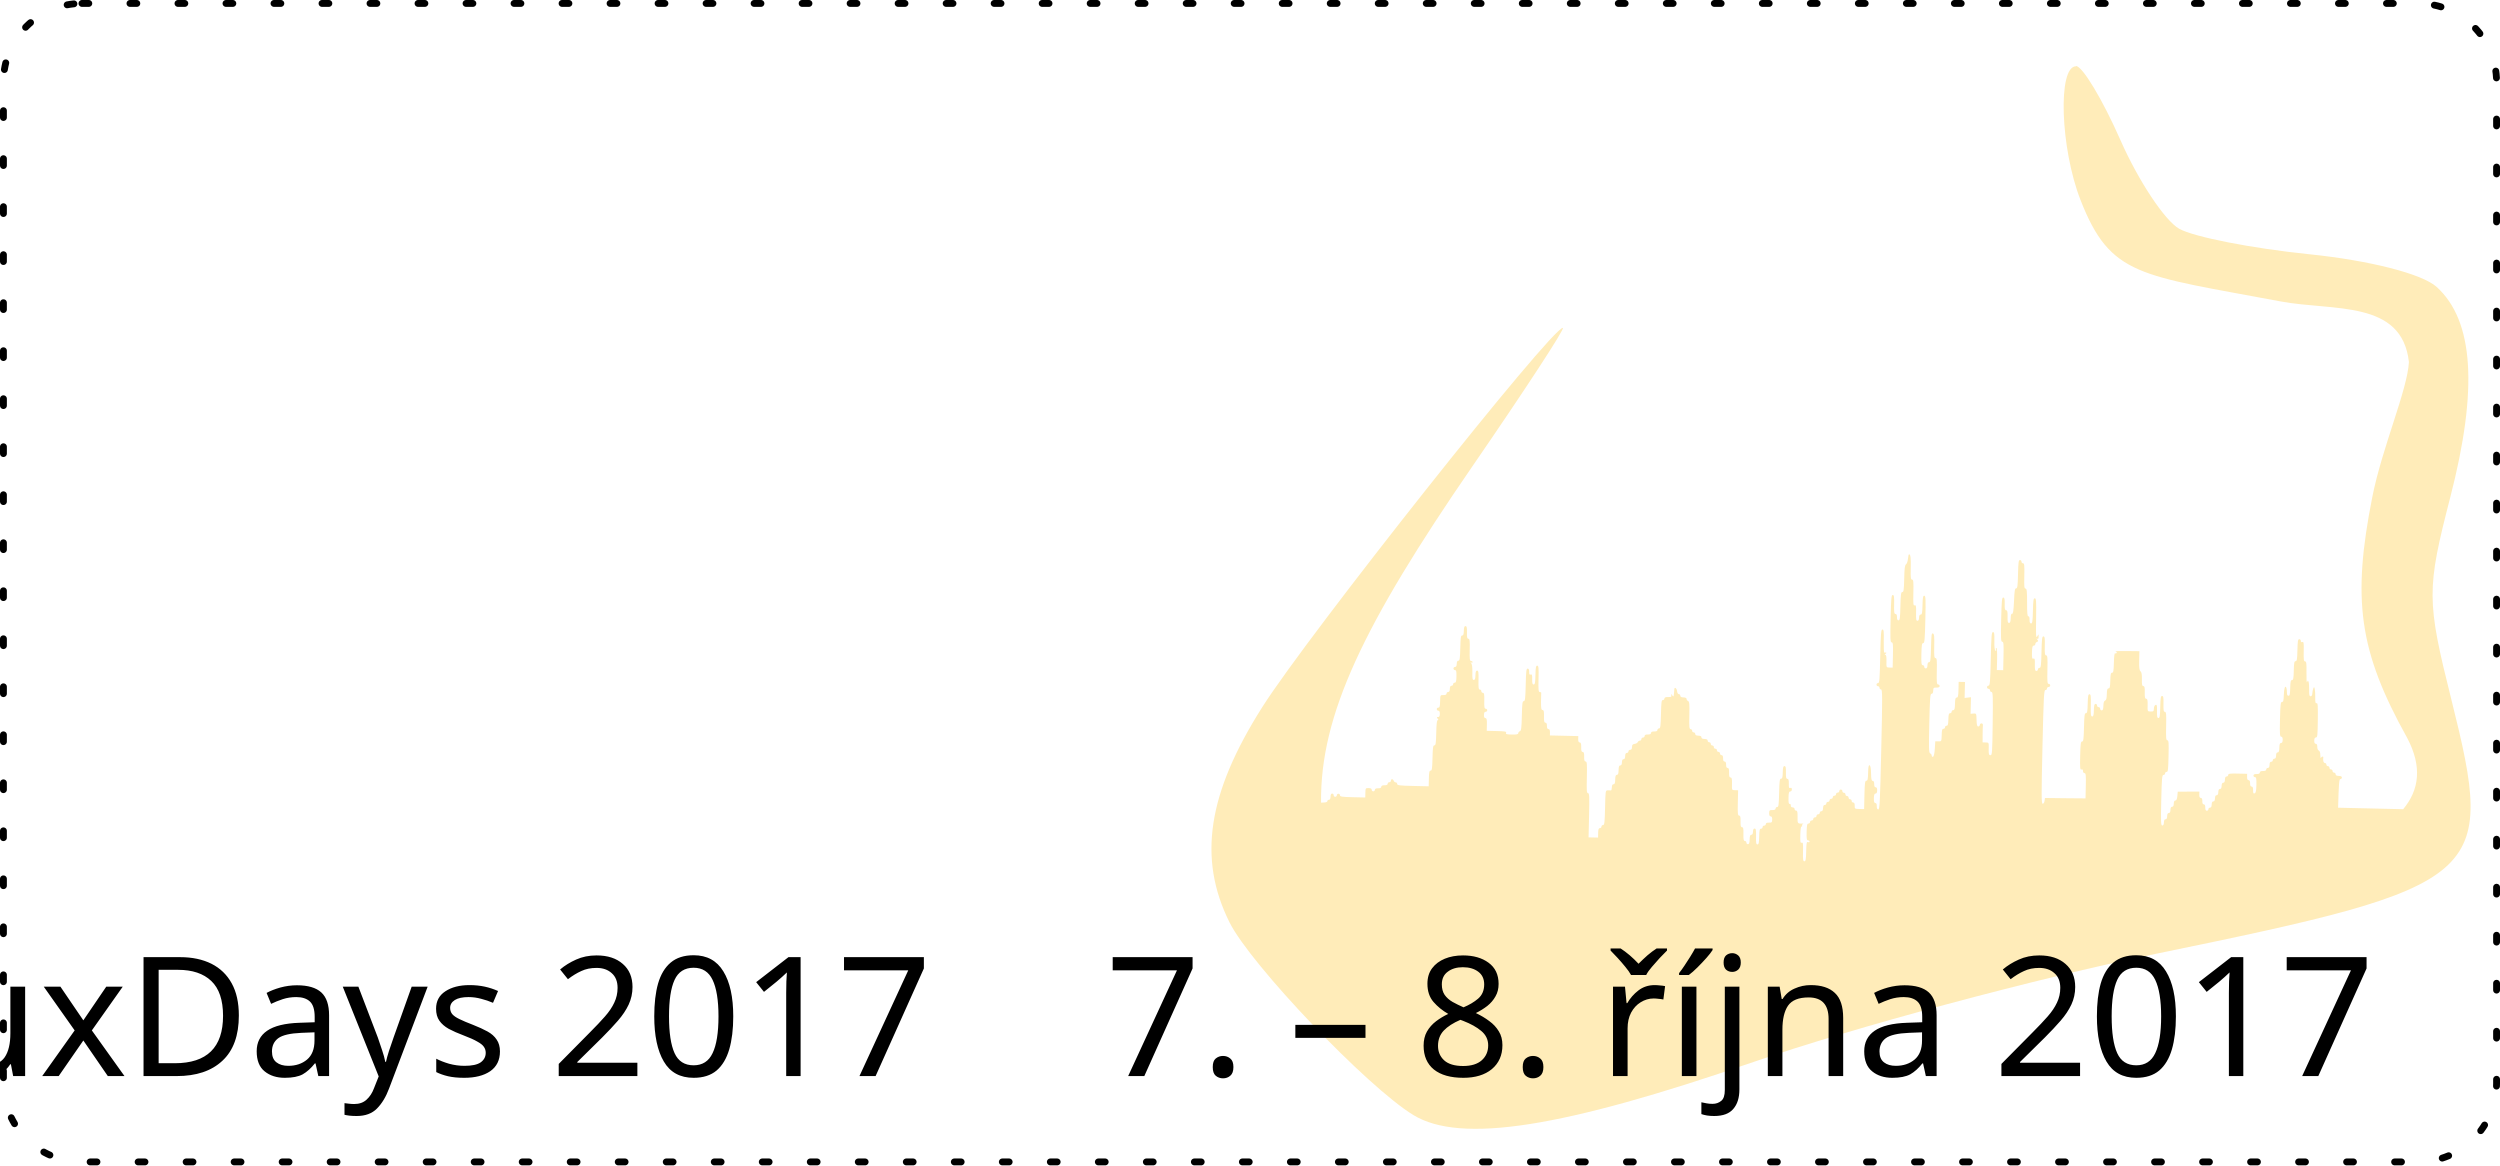
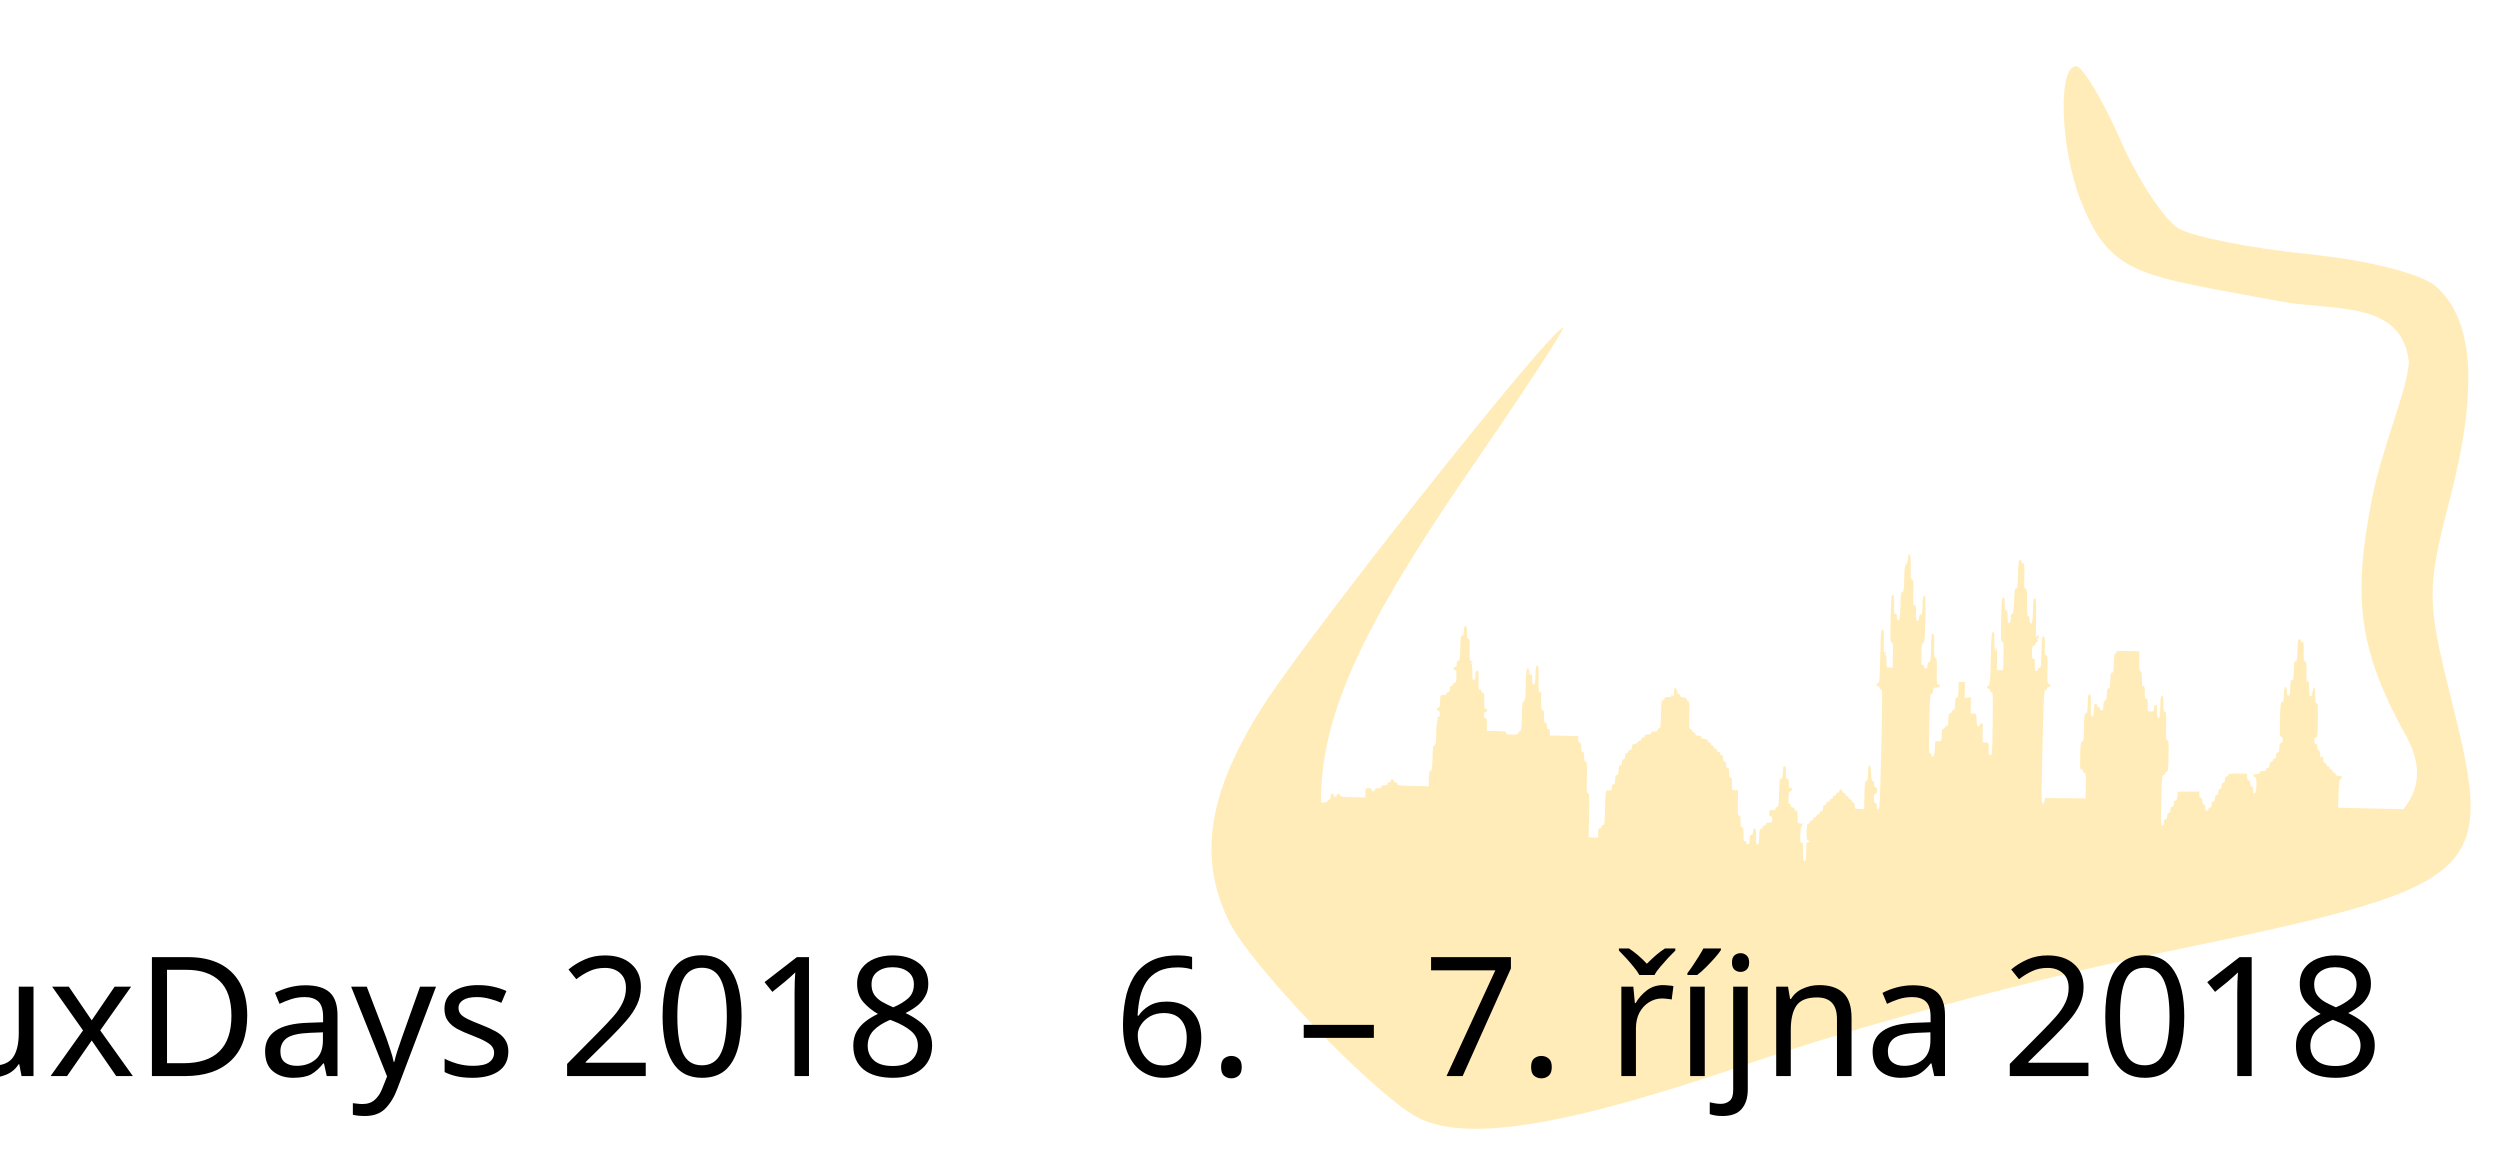
<svg xmlns="http://www.w3.org/2000/svg" width="63.500mm" height="29.600mm" viewBox="0 0 225.001 104.883" id="svg4195" version="1.1">
  <defs id="defs4197" />
  <g id="layer1">
-     <rect style="opacity:1;fill:none;fill-opacity:1;fill-rule:nonzero;stroke:#000000;stroke-width:0.617;stroke-linecap:round;stroke-linejoin:round;stroke-miterlimit:4;stroke-dasharray:0.617, 3.704;stroke-dashoffset:0;stroke-opacity:1" id="pos0" width="224.385" height="104.265" x="0.308" y="0.309" rx="7.067" />
    <path style="opacity:1;fill:#ffecb9;fill-opacity:1" d="m 186.855,5.966 c -1.674,-0.038 -1.43,7.376 0.395,12.041 2.698,6.895 5.292,6.732 18.007,9.122 4.721,0.887 10.925,-0.178 11.547,5.454 -0.127,2.492 -2.422,7.723 -3.297,12.159 -1.813,9.182 -1.243,13.8 3.138,21.666 1.376,2.6 1.084,4.696 -0.358,6.421 l -5.857,-0.135 c 0.059,-2.154 0.098,-2.575 0.195,-2.573 0.078,0.001 0.144,-0.061 0.146,-0.139 0.002,-0.095 -0.092,-0.145 -0.281,-0.149 -0.189,-0.004 -0.284,-0.054 -0.281,-0.149 10e-4,-0.078 -0.061,-0.144 -0.139,-0.146 -0.078,-0.001 -0.141,-0.067 -0.139,-0.146 0.001,-0.078 -0.061,-0.144 -0.139,-0.146 -0.078,-0.001 -0.141,-0.067 -0.139,-0.146 10e-4,-0.078 -0.061,-0.144 -0.139,-0.146 -0.078,-0.001 -0.141,-0.068 -0.139,-0.146 0.001,-0.078 -0.061,-0.137 -0.139,-0.139 -0.122,-0.002 -0.185,-0.245 -0.138,-0.505 0.022,-0.119 -0.157,-0.083 -0.211,0.043 -0.028,0.065 -0.056,-0.042 -0.056,-0.239 4.5e-4,-0.226 -0.051,-0.381 -0.14,-0.417 -0.08,-0.033 -0.138,-0.179 -0.135,-0.335 0.004,-0.18 -0.043,-0.272 -0.136,-0.274 -0.095,-0.002 -0.14,-0.099 -0.136,-0.288 0.004,-0.194 0.055,-0.284 0.156,-0.281 0.128,0.002 0.149,-0.2 0.165,-1.563 0.015,-1.284 -2.2e-4,-1.56 -0.108,-1.522 -0.101,0.036 -0.132,-0.079 -0.124,-0.498 0.006,-0.298 -0.012,-0.646 -0.043,-0.774 -0.052,-0.216 -0.064,-0.22 -0.134,-0.051 -0.042,0.1 -0.078,0.302 -0.085,0.446 -0.008,0.165 -0.065,0.256 -0.155,0.254 -0.11,-0.002 -0.14,-0.124 -0.13,-0.559 0.006,-0.308 -0.018,-0.641 -0.051,-0.734 -0.056,-0.156 -0.066,-0.151 -0.136,0.017 -0.042,0.1 -0.065,-0.272 -0.055,-0.835 0.014,-0.839 -0.008,-1.024 -0.126,-1.027 -0.116,-0.002 -0.139,-0.164 -0.122,-0.898 0.017,-0.758 -0.001,-0.887 -0.123,-0.844 -0.091,0.033 -0.142,-0.008 -0.14,-0.105 0.001,-0.084 -0.061,-0.151 -0.139,-0.152 -0.117,-0.002 -0.146,0.172 -0.165,0.993 -0.019,0.821 -0.048,0.989 -0.165,0.986 -0.116,-0.002 -0.146,0.156 -0.162,0.851 -0.016,0.694 -0.046,0.853 -0.162,0.851 -0.114,-0.002 -0.146,0.14 -0.159,0.709 -0.013,0.568 -0.045,0.704 -0.159,0.702 -0.094,-0.002 -0.14,-0.092 -0.136,-0.274 0.004,-0.152 -0.02,-0.348 -0.051,-0.435 -0.103,-0.289 -0.216,0.049 -0.233,0.68 -0.012,0.462 -0.052,0.589 -0.163,0.586 -0.12,-0.002 -0.148,0.237 -0.178,1.563 -0.031,1.326 -0.014,1.56 0.107,1.562 0.095,0.002 0.14,0.099 0.136,0.288 -0.004,0.189 -0.054,0.284 -0.149,0.281 -0.105,-0.002 -0.145,0.108 -0.152,0.424 -0.007,0.316 -0.047,0.426 -0.152,0.424 -0.095,-0.002 -0.138,0.092 -0.142,0.282 -0.004,0.189 -0.054,0.284 -0.149,0.281 -0.078,-0.001 -0.144,0.061 -0.146,0.139 -10e-4,0.078 -0.068,0.141 -0.146,0.139 -0.095,-0.002 -0.144,0.085 -0.149,0.275 -0.004,0.189 -0.054,0.284 -0.149,0.281 -0.078,-10e-4 -0.144,0.061 -0.146,0.139 -0.002,0.095 -0.099,0.14 -0.288,0.136 -0.189,-0.004 -0.286,0.041 -0.288,0.136 -0.002,0.095 -0.099,0.14 -0.288,0.136 -0.189,-0.004 -0.286,0.041 -0.288,0.136 -0.001,0.078 0.061,0.144 0.139,0.146 0.113,0.002 0.139,0.142 0.126,0.701 -0.012,0.535 -0.05,0.717 -0.16,0.756 -0.11,0.04 -0.142,-0.028 -0.136,-0.281 0.005,-0.229 -0.036,-0.326 -0.135,-0.329 -0.095,-0.002 -0.14,-0.099 -0.136,-0.288 0.004,-0.189 -0.041,-0.286 -0.136,-0.288 -0.095,-0.002 -0.14,-0.099 -0.136,-0.288 l 0.006,-0.285 -0.847,-0.02 c -0.694,-0.016 -0.855,0.006 -0.857,0.123 -10e-4,0.078 -0.068,0.141 -0.146,0.139 -0.095,-0.002 -0.145,0.092 -0.149,0.281 -0.004,0.189 -0.054,0.284 -0.149,0.281 -0.095,-0.002 -0.145,0.092 -0.149,0.281 -0.004,0.189 -0.054,0.284 -0.149,0.281 -0.095,-0.002 -0.145,0.092 -0.149,0.281 -0.004,0.189 -0.054,0.284 -0.149,0.281 -0.095,-0.002 -0.144,0.085 -0.149,0.275 -0.004,0.189 -0.054,0.284 -0.149,0.281 -0.095,-0.002 -0.145,0.092 -0.149,0.281 -0.004,0.189 -0.054,0.284 -0.149,0.281 -0.078,-0.001 -0.144,0.061 -0.146,0.139 -0.001,0.078 -0.068,0.141 -0.146,0.139 -0.095,-0.002 -0.14,-0.099 -0.136,-0.288 0.004,-0.189 -0.041,-0.286 -0.136,-0.288 -0.095,-0.002 -0.133,-0.098 -0.129,-0.288 0.004,-0.189 -0.041,-0.286 -0.136,-0.288 -0.095,-0.002 -0.14,-0.096 -0.136,-0.288 l 0.006,-0.285 -0.977,0.005 -0.97,0.005 -0.036,0.399 c -0.026,0.274 -0.086,0.398 -0.179,0.396 -0.089,-0.001 -0.138,0.097 -0.142,0.282 -0.004,0.189 -0.054,0.284 -0.149,0.281 -0.095,-0.002 -0.145,0.092 -0.149,0.281 -0.004,0.189 -0.054,0.284 -0.149,0.281 -0.095,-0.002 -0.145,0.092 -0.149,0.281 -0.004,0.189 -0.047,0.284 -0.142,0.282 -0.095,-0.002 -0.145,0.092 -0.149,0.281 -0.004,0.189 -0.054,0.284 -0.149,0.281 -0.122,-0.002 -0.135,-0.324 -0.09,-2.281 0.045,-1.957 0.072,-2.27 0.195,-2.268 0.078,0.001 0.144,-0.061 0.146,-0.139 0.001,-0.078 0.068,-0.141 0.146,-0.139 0.12,0.002 0.141,-0.214 0.168,-1.414 0.027,-1.2 0.017,-1.424 -0.103,-1.427 -0.119,-0.002 -0.138,-0.211 -0.113,-1.284 0.025,-1.073 0.006,-1.275 -0.113,-1.278 -0.114,-0.002 -0.139,-0.147 -0.126,-0.715 0.013,-0.568 -0.012,-0.712 -0.126,-0.715 -0.117,-0.002 -0.146,0.172 -0.165,0.993 -0.019,0.821 -0.048,0.996 -0.165,0.993 -0.112,-0.002 -0.139,-0.139 -0.128,-0.62 0.011,-0.506 -0.011,-0.601 -0.13,-0.559 -0.082,0.029 -0.146,0.166 -0.15,0.322 -0.006,0.241 -0.041,0.277 -0.291,0.271 -0.284,-0.006 -0.285,-0.007 -0.272,-0.576 0.009,-0.442 -0.019,-0.57 -0.129,-0.573 -0.111,-0.002 -0.139,-0.131 -0.129,-0.573 0.009,-0.442 -0.019,-0.563 -0.129,-0.566 -0.111,-0.002 -0.139,-0.14 -0.128,-0.613 0.009,-0.421 -0.029,-0.637 -0.126,-0.722 -0.105,-0.091 -0.135,-0.327 -0.12,-0.959 l 0.019,-0.847 -1.159,-0.013 c -0.638,-0.008 -1.082,0.005 -0.991,0.032 0.091,0.026 0.137,0.09 0.105,0.138 -0.031,0.048 -0.095,0.062 -0.143,0.031 -0.051,-0.033 -0.095,0.311 -0.108,0.845 -0.017,0.742 -0.047,0.908 -0.163,0.905 -0.114,-0.002 -0.146,0.14 -0.159,0.708 -0.013,0.568 -0.045,0.704 -0.159,0.702 -0.109,-0.002 -0.145,0.123 -0.154,0.525 -0.008,0.378 -0.052,0.536 -0.156,0.573 -0.097,0.035 -0.147,0.182 -0.153,0.464 -0.006,0.307 -0.047,0.419 -0.152,0.417 -0.078,-10e-4 -0.141,-0.067 -0.139,-0.146 0.001,-0.078 -0.061,-0.144 -0.139,-0.146 -0.078,-0.002 -0.141,-0.067 -0.139,-0.146 0.001,-0.078 -0.054,-0.144 -0.132,-0.145 -0.111,-0.002 -0.145,0.124 -0.155,0.566 -0.009,0.442 -0.045,0.569 -0.155,0.566 -0.117,-0.002 -0.138,-0.179 -0.119,-1 0.019,-0.821 -0.002,-0.997 -0.119,-1 -0.116,-0.002 -0.146,0.156 -0.162,0.851 -0.016,0.694 -0.046,0.853 -0.162,0.851 -0.119,-0.002 -0.147,0.198 -0.172,1.271 -0.025,1.073 -0.052,1.281 -0.172,1.278 -0.119,-0.002 -0.147,0.202 -0.172,1.285 -0.025,1.107 -0.008,1.281 0.114,1.237 0.098,-0.035 0.142,0.012 0.139,0.139 -0.002,0.103 0.06,0.184 0.138,0.186 0.118,0.002 0.138,0.19 0.116,1.135 l -0.026,1.139 -1.824,-0.015 -1.824,-0.022 -0.04,0.264 c -0.021,0.149 -0.091,0.256 -0.169,0.254 -0.116,-0.002 -0.119,-0.737 -0.018,-5.114 0.103,-4.483 0.135,-5.117 0.26,-5.115 0.078,0.001 0.144,-0.061 0.146,-0.139 0.001,-0.078 0.068,-0.141 0.146,-0.139 0.078,0.001 0.144,-0.061 0.146,-0.139 10e-4,-0.078 -0.061,-0.137 -0.139,-0.139 -0.119,-0.002 -0.138,-0.211 -0.113,-1.284 0.025,-1.073 0.006,-1.282 -0.113,-1.284 -0.116,-0.002 -0.139,-0.156 -0.123,-0.851 0.016,-0.695 -0.006,-0.855 -0.123,-0.857 -0.12,-0.002 -0.147,0.214 -0.175,1.413 -0.027,1.2 -0.055,1.423 -0.175,1.42 -0.078,-10e-4 -0.144,0.061 -0.146,0.139 -0.001,0.078 -0.068,0.141 -0.146,0.139 -0.111,-0.002 -0.139,-0.128 -0.129,-0.579 0.011,-0.475 -0.012,-0.574 -0.13,-0.532 -0.118,0.042 -0.141,-0.053 -0.13,-0.559 0.011,-0.481 0.045,-0.609 0.156,-0.607 0.078,10e-4 0.144,-0.066 0.146,-0.146 0.001,-0.08 0.073,-0.164 0.154,-0.193 0.12,-0.043 0.122,-0.085 0.025,-0.21 -0.091,-0.117 -0.088,-0.132 0.001,-0.075 0.083,0.052 0.113,-0.005 0.113,-0.194 -4.3e-4,-0.234 -0.011,-0.242 -0.086,-0.076 -0.047,0.103 -0.095,0.152 -0.104,0.113 -0.008,-0.039 -0.025,-0.111 -0.037,-0.164 -0.012,-0.052 -0.008,-0.823 0.005,-1.709 0.021,-1.363 0.001,-1.607 -0.119,-1.61 -0.118,-0.002 -0.147,0.188 -0.169,1.136 -0.022,0.947 -0.05,1.131 -0.168,1.129 -0.099,-0.002 -0.14,-0.104 -0.135,-0.335 0.005,-0.215 -0.031,-0.321 -0.108,-0.308 -0.089,0.016 -0.116,-0.294 -0.114,-1.237 0.001,-1.03 -0.026,-1.255 -0.141,-1.258 -0.115,-0.002 -0.131,-0.205 -0.109,-1.142 0.022,-0.947 0.001,-1.133 -0.116,-1.135 -0.078,-10e-4 -0.141,-0.067 -0.139,-0.146 10e-4,-0.078 -0.061,-0.144 -0.139,-0.146 -0.119,-0.002 -0.147,0.205 -0.172,1.278 -0.024,1.061 -0.056,1.274 -0.172,1.271 -0.113,-0.002 -0.146,0.211 -0.189,1.155 -0.04,0.866 -0.087,1.155 -0.175,1.135 -0.08,-0.018 -0.118,0.107 -0.124,0.397 -0.007,0.316 -0.047,0.426 -0.152,0.424 -0.111,-0.002 -0.139,-0.131 -0.129,-0.573 0.009,-0.442 -0.019,-0.563 -0.129,-0.566 -0.111,-0.002 -0.139,-0.131 -0.129,-0.573 0.009,-0.442 -0.019,-0.57 -0.129,-0.573 -0.122,-0.002 -0.149,0.278 -0.188,1.983 -0.039,1.705 -0.025,1.993 0.097,1.996 0.119,0.002 0.138,0.204 0.113,1.278 l -0.029,1.281 -0.285,-0.006 -0.285,-0.006 0.023,-0.996 c 0.013,-0.578 -0.012,-0.997 -0.065,-0.998 -0.05,-0.001 -0.069,0.074 -0.038,0.162 0.038,0.107 0.024,0.135 -0.05,0.087 -0.07,-0.045 -0.107,-0.362 -0.095,-0.87 0.015,-0.647 -0.008,-0.801 -0.124,-0.803 -0.123,-0.002 -0.15,0.326 -0.198,2.41 -0.048,2.083 -0.075,2.413 -0.198,2.41 -0.078,-0.001 -0.137,0.061 -0.139,0.139 -10e-4,0.078 0.054,0.144 0.132,0.145 0.078,0.002 0.141,0.068 0.139,0.146 -0.001,0.078 0.062,0.144 0.139,0.146 0.119,0.002 0.131,0.418 0.098,2.844 -0.036,2.653 -0.046,2.848 -0.201,2.844 -0.139,-0.004 -0.167,-0.095 -0.156,-0.573 0.013,-0.568 0.019,-0.569 -0.265,-0.576 l -0.285,-0.006 0.002,-0.685 c 0.002,-0.378 0.015,-0.763 0.026,-0.854 0.012,-0.094 -0.041,-0.17 -0.125,-0.172 -0.081,-10e-4 -0.151,0.061 -0.152,0.139 -0.001,0.078 -0.07,0.141 -0.146,0.139 -0.103,-0.002 -0.138,-0.152 -0.149,-0.593 -0.014,-0.584 -0.021,-0.59 -0.279,-0.569 l -0.258,0.021 0.017,-0.746 0.017,-0.746 -0.286,0.034 -0.286,0.034 0.017,-0.719 0.017,-0.719 -0.285,-0.006 -0.285,-0.006 -0.016,0.705 c -0.013,0.568 -0.045,0.711 -0.159,0.708 -0.111,-0.002 -0.145,0.124 -0.155,0.566 -0.009,0.442 -0.045,0.569 -0.155,0.566 -0.078,-10e-4 -0.144,0.061 -0.146,0.139 -10e-4,0.078 -0.061,0.141 -0.139,0.139 -0.111,-0.002 -0.145,0.117 -0.155,0.559 -0.009,0.442 -0.045,0.569 -0.155,0.566 -0.078,-10e-4 -0.144,0.061 -0.146,0.139 -0.001,0.078 -0.067,0.141 -0.146,0.139 -0.111,-0.002 -0.145,0.124 -0.155,0.566 -0.013,0.566 -0.019,0.569 -0.298,0.563 l -0.278,-0.006 -0.043,0.677 c -0.028,0.438 -0.089,0.692 -0.166,0.715 -0.066,0.02 -0.115,-0.027 -0.113,-0.104 0.001,-0.077 -0.06,-0.168 -0.138,-0.2 -0.121,-0.05 -0.132,-0.436 -0.08,-2.708 0.053,-2.297 0.081,-2.657 0.203,-2.654 0.095,0.002 0.145,-0.092 0.149,-0.281 0.006,-0.253 0.039,-0.284 0.291,-0.278 0.189,0.004 0.286,-0.041 0.288,-0.136 0.001,-0.078 -0.061,-0.144 -0.139,-0.146 -0.119,-0.002 -0.138,-0.194 -0.115,-1.183 0.023,-0.989 0.004,-1.187 -0.115,-1.19 -0.118,-0.002 -0.138,-0.185 -0.118,-1.081 0.02,-0.872 -0.002,-1.089 -0.116,-1.135 -0.121,-0.05 -0.145,0.127 -0.171,1.264 -0.025,1.113 -0.053,1.321 -0.173,1.319 -0.095,-0.002 -0.145,0.092 -0.149,0.281 -0.004,0.189 -0.054,0.284 -0.149,0.281 -0.078,-0.001 -0.141,-0.067 -0.139,-0.146 0.001,-0.078 -0.061,-0.144 -0.139,-0.146 -0.117,-0.002 -0.138,-0.179 -0.119,-1 0.019,-0.821 0.048,-0.989 0.165,-0.986 0.122,0.002 0.149,-0.301 0.191,-2.132 0.042,-1.831 0.029,-2.129 -0.093,-2.132 -0.116,-0.002 -0.146,0.156 -0.162,0.851 -0.016,0.694 -0.046,0.847 -0.162,0.844 -0.095,-0.002 -0.145,0.092 -0.149,0.281 -0.004,0.189 -0.054,0.284 -0.149,0.281 -0.114,-0.002 -0.132,-0.144 -0.119,-0.722 0.014,-0.601 -0.007,-0.71 -0.127,-0.668 -0.123,0.044 -0.14,-0.118 -0.117,-1.129 0.023,-0.986 0.004,-1.187 -0.115,-1.19 -0.117,-0.002 -0.138,-0.172 -0.12,-0.986 0.022,-0.961 -0.018,-1.289 -0.153,-1.292 -0.036,-0.001 -0.08,0.177 -0.097,0.398 -0.017,0.221 -0.097,0.449 -0.174,0.505 -0.111,0.08 -0.144,0.359 -0.165,1.298 -0.023,1.001 -0.051,1.199 -0.17,1.197 -0.119,-0.002 -0.147,0.205 -0.172,1.278 -0.025,1.073 -0.052,1.274 -0.172,1.271 -0.095,-0.002 -0.14,-0.099 -0.136,-0.288 0.004,-0.189 -0.041,-0.286 -0.136,-0.288 -0.116,-0.002 -0.139,-0.156 -0.123,-0.851 0.016,-0.694 -0.006,-0.855 -0.123,-0.857 -0.122,-0.002 -0.149,0.294 -0.191,2.125 -0.042,1.831 -0.029,2.136 0.093,2.139 0.118,0.002 0.138,0.188 0.116,1.135 l -0.026,1.139 -0.285,-0.006 c -0.284,-0.006 -0.285,-0.007 -0.272,-0.576 0.008,-0.391 -0.021,-0.569 -0.102,-0.572 -0.079,-0.002 -0.074,-0.035 0.022,-0.094 0.13,-0.08 0.075,-0.13 -0.113,-0.104 -0.039,0.005 -0.064,-0.459 -0.051,-1.032 0.02,-0.863 -5e-4,-1.044 -0.118,-1.047 -0.123,-0.002 -0.15,0.326 -0.198,2.41 -0.048,2.083 -0.069,2.413 -0.191,2.41 -0.078,-10e-4 -0.144,0.061 -0.146,0.139 -0.001,0.078 0.061,0.144 0.139,0.146 0.078,10e-4 0.134,0.067 0.132,0.145 -0.001,0.078 0.061,0.144 0.139,0.146 0.125,0.002 0.127,0.671 0.018,5.406 -0.109,4.735 -0.142,5.395 -0.266,5.392 -0.095,-0.002 -0.14,-0.099 -0.136,-0.288 0.004,-0.189 -0.034,-0.286 -0.129,-0.288 -0.105,-0.002 -0.14,-0.115 -0.133,-0.43 0.007,-0.316 0.047,-0.426 0.152,-0.424 0.095,0.002 0.138,-0.092 0.142,-0.282 0.004,-0.189 -0.034,-0.279 -0.129,-0.281 -0.095,-0.002 -0.14,-0.099 -0.136,-0.288 0.004,-0.186 -0.046,-0.286 -0.136,-0.288 -0.105,-0.002 -0.138,-0.162 -0.147,-0.682 -0.007,-0.438 -0.057,-0.695 -0.133,-0.722 -0.087,-0.031 -0.119,0.143 -0.131,0.675 -0.013,0.575 -0.045,0.718 -0.159,0.715 -0.119,-0.002 -0.147,0.198 -0.172,1.271 l -0.029,1.281 -0.427,-0.009 c -0.41,-0.009 -0.427,-0.021 -0.42,-0.295 0.004,-0.189 -0.041,-0.286 -0.136,-0.288 -0.078,-0.001 -0.141,-0.068 -0.139,-0.146 0.001,-0.078 -0.061,-0.144 -0.139,-0.146 -0.078,-0.001 -0.141,-0.067 -0.139,-0.146 0.001,-0.078 -0.061,-0.144 -0.139,-0.146 -0.078,-10e-4 -0.141,-0.067 -0.139,-0.146 0.001,-0.078 -0.061,-0.144 -0.139,-0.146 -0.078,-10e-4 -0.141,-0.067 -0.139,-0.146 0.001,-0.078 -0.061,-0.144 -0.139,-0.146 -0.078,-10e-4 -0.137,0.061 -0.139,0.139 -0.001,0.078 -0.068,0.141 -0.146,0.139 -0.078,-0.001 -0.144,0.061 -0.146,0.139 -0.001,0.078 -0.068,0.141 -0.146,0.139 -0.078,-0.001 -0.144,0.061 -0.146,0.139 -0.001,0.078 -0.067,0.141 -0.146,0.139 -0.078,-10e-4 -0.144,0.061 -0.146,0.139 -0.001,0.078 -0.068,0.141 -0.146,0.139 -0.078,-0.001 -0.144,0.061 -0.146,0.139 -0.001,0.078 -0.067,0.141 -0.146,0.139 -0.095,-0.002 -0.145,0.092 -0.149,0.281 -0.004,0.189 -0.054,0.284 -0.149,0.281 -0.078,-0.001 -0.144,0.061 -0.146,0.139 -0.001,0.078 -0.068,0.141 -0.146,0.139 -0.078,-0.001 -0.144,0.061 -0.146,0.139 -0.001,0.078 -0.067,0.141 -0.146,0.139 -0.078,-0.001 -0.144,0.061 -0.146,0.139 -0.001,0.078 -0.067,0.141 -0.146,0.139 -0.078,-0.001 -0.144,0.061 -0.146,0.139 -0.001,0.078 -0.068,0.141 -0.146,0.139 -0.114,-0.002 -0.146,0.139 -0.16,0.749 -0.014,0.61 0.009,0.76 0.125,0.762 0.078,0.001 0.141,0.054 0.14,0.112 -0.001,0.058 -0.066,0.076 -0.143,0.044 -0.119,-0.049 -0.144,0.079 -0.162,0.837 -0.017,0.734 -0.047,0.894 -0.163,0.891 -0.116,-0.002 -0.139,-0.161 -0.123,-0.864 0.017,-0.728 0.004,-0.853 -0.117,-0.81 -0.12,0.043 -0.141,-0.07 -0.126,-0.701 0.011,-0.468 0.05,-0.758 0.112,-0.757 0.055,0.001 0.078,-0.032 0.049,-0.08 -0.028,-0.048 0.005,-0.113 0.071,-0.141 0.081,-0.034 0.077,-0.045 -0.019,-0.041 -0.458,0.017 -0.475,-0.004 -0.461,-0.594 0.009,-0.442 -0.019,-0.57 -0.129,-0.573 -0.078,-0.001 -0.141,-0.068 -0.139,-0.146 0.001,-0.078 -0.081,-0.144 -0.18,-0.147 -0.112,-0.002 -0.17,-0.062 -0.159,-0.166 0.008,-0.091 -0.04,-0.156 -0.105,-0.145 -0.085,0.015 -0.112,-0.148 -0.103,-0.552 0.009,-0.442 0.045,-0.569 0.155,-0.566 0.078,0.001 0.144,-0.077 0.147,-0.18 0.002,-0.127 -0.042,-0.174 -0.139,-0.139 -0.115,0.041 -0.142,-0.034 -0.134,-0.383 0.007,-0.325 -0.027,-0.435 -0.132,-0.437 -0.111,-0.002 -0.139,-0.131 -0.129,-0.573 0.009,-0.442 -0.019,-0.57 -0.129,-0.573 -0.111,-0.002 -0.145,0.124 -0.155,0.566 -0.009,0.442 -0.045,0.569 -0.155,0.566 -0.119,-0.002 -0.147,0.198 -0.172,1.271 -0.025,1.073 -0.052,1.281 -0.172,1.278 -0.078,-0.001 -0.144,0.061 -0.146,0.139 -0.002,0.095 -0.099,0.14 -0.288,0.136 -0.253,-0.006 -0.285,0.025 -0.291,0.278 -0.004,0.189 0.041,0.286 0.136,0.288 0.095,0.002 0.14,0.099 0.136,0.288 -0.006,0.253 -0.039,0.284 -0.291,0.278 -0.189,-0.004 -0.279,0.035 -0.281,0.129 -0.001,0.078 -0.067,0.141 -0.146,0.139 -0.078,-0.002 -0.144,0.061 -0.146,0.139 -0.001,0.078 -0.068,0.141 -0.146,0.139 -0.114,-0.002 -0.146,0.14 -0.159,0.708 -0.013,0.568 -0.045,0.711 -0.159,0.708 -0.114,-0.002 -0.139,-0.147 -0.126,-0.715 0.013,-0.568 -0.012,-0.712 -0.126,-0.715 -0.095,-0.002 -0.145,0.092 -0.149,0.281 -0.004,0.189 -0.054,0.284 -0.149,0.281 -0.105,-0.002 -0.145,0.108 -0.152,0.424 -0.007,0.316 -0.047,0.426 -0.152,0.424 -0.078,-0.001 -0.141,-0.067 -0.139,-0.146 0.001,-0.078 -0.061,-0.144 -0.139,-0.146 -0.112,-0.002 -0.139,-0.136 -0.128,-0.62 0.011,-0.484 -0.016,-0.618 -0.128,-0.62 -0.109,-0.002 -0.14,-0.119 -0.131,-0.518 0.008,-0.4 -0.021,-0.523 -0.13,-0.525 -0.118,-0.002 -0.138,-0.195 -0.116,-1.142 l 0.026,-1.139 -0.285,-0.006 c -0.284,-0.006 -0.278,-0.001 -0.265,-0.569 0.009,-0.442 -0.019,-0.57 -0.129,-0.573 -0.105,-0.002 -0.14,-0.115 -0.133,-0.43 0.007,-0.316 -0.027,-0.428 -0.133,-0.43 -0.095,-0.002 -0.14,-0.099 -0.136,-0.288 0.004,-0.189 -0.041,-0.286 -0.136,-0.288 -0.095,-0.002 -0.14,-0.099 -0.136,-0.288 0.004,-0.189 -0.041,-0.286 -0.136,-0.288 -0.078,-0.001 -0.141,-0.068 -0.139,-0.146 10e-4,-0.078 -0.061,-0.144 -0.139,-0.146 -0.078,-0.001 -0.141,-0.067 -0.139,-0.146 0.001,-0.078 -0.061,-0.137 -0.139,-0.139 -0.078,-0.001 -0.141,-0.067 -0.139,-0.146 0.001,-0.078 -0.061,-0.144 -0.139,-0.146 -0.078,-10e-4 -0.141,-0.068 -0.139,-0.146 0.001,-0.078 -0.061,-0.144 -0.139,-0.146 -0.078,-0.001 -0.141,-0.067 -0.139,-0.146 0.002,-0.095 -0.092,-0.145 -0.281,-0.149 -0.189,-0.004 -0.284,-0.054 -0.281,-0.149 0.002,-0.095 -0.092,-0.145 -0.281,-0.149 -0.189,-0.004 -0.277,-0.054 -0.275,-0.149 10e-4,-0.078 -0.061,-0.144 -0.139,-0.146 -0.078,-0.001 -0.141,-0.068 -0.139,-0.146 0.001,-0.078 -0.061,-0.144 -0.139,-0.146 -0.119,-0.002 -0.138,-0.203 -0.114,-1.237 0.023,-1.01 0.002,-1.244 -0.113,-1.291 -0.077,-0.032 -0.14,-0.121 -0.138,-0.193 0.001,-0.083 -0.102,-0.131 -0.282,-0.135 -0.189,-0.004 -0.284,-0.054 -0.281,-0.149 0.001,-0.078 -0.058,-0.144 -0.132,-0.145 -0.076,-10e-4 -0.143,-0.111 -0.157,-0.255 -0.025,-0.26 -0.222,-0.427 -0.246,-0.209 -0.007,0.066 -0.022,0.258 -0.037,0.426 -0.024,0.279 -0.039,0.292 -0.159,0.139 -0.125,-0.158 -0.127,-0.153 -0.081,0.005 0.04,0.137 -0.012,0.162 -0.282,0.156 -0.229,-0.005 -0.333,0.036 -0.335,0.135 -0.001,0.078 -0.067,0.141 -0.146,0.139 -0.119,-0.002 -0.14,0.198 -0.165,1.271 -0.025,1.073 -0.052,1.281 -0.172,1.278 -0.078,-0.001 -0.144,0.061 -0.146,0.139 -0.002,0.095 -0.099,0.14 -0.288,0.136 -0.189,-0.004 -0.286,0.041 -0.288,0.136 -0.002,0.095 -0.099,0.14 -0.288,0.136 -0.189,-0.004 -0.286,0.041 -0.288,0.136 -0.001,0.078 -0.068,0.141 -0.146,0.139 -0.078,-0.001 -0.144,0.061 -0.146,0.139 -0.001,0.078 -0.06,0.141 -0.132,0.139 -0.073,-10e-4 -0.163,0.058 -0.193,0.131 -0.03,0.073 -0.147,0.142 -0.268,0.157 -0.121,0.014 -0.226,0.079 -0.234,0.144 -0.008,0.065 -0.025,0.186 -0.033,0.264 -0.008,0.078 -0.081,0.134 -0.159,0.132 -0.078,-10e-4 -0.144,0.061 -0.146,0.139 -0.001,0.078 -0.067,0.141 -0.146,0.139 -0.095,-0.002 -0.145,0.092 -0.149,0.281 -0.004,0.189 -0.047,0.284 -0.142,0.282 -0.095,-0.002 -0.145,0.092 -0.149,0.281 -0.004,0.189 -0.054,0.284 -0.149,0.281 -0.105,-0.002 -0.145,0.108 -0.152,0.424 -0.007,0.316 -0.047,0.426 -0.152,0.424 -0.105,-0.002 -0.145,0.108 -0.152,0.424 -0.007,0.316 -0.047,0.426 -0.152,0.424 -0.095,-0.002 -0.144,0.085 -0.149,0.275 -0.004,0.156 -0.042,0.283 -0.081,0.276 -0.039,-0.006 -0.167,-0.009 -0.285,-0.006 -0.212,0.006 -0.211,0.014 -0.246,1.568 -0.03,1.326 -0.058,1.559 -0.178,1.556 -0.078,-0.001 -0.144,0.061 -0.146,0.139 -0.001,0.078 -0.067,0.141 -0.146,0.139 -0.105,-0.002 -0.145,0.108 -0.152,0.424 l -0.009,0.427 -0.427,-0.009 -0.427,-0.009 0.046,-1.986 c 0.039,-1.705 0.025,-1.993 -0.097,-1.996 -0.12,-0.002 -0.131,-0.22 -0.103,-1.42 0.027,-1.2 0.009,-1.424 -0.11,-1.427 -0.105,-0.002 -0.14,-0.115 -0.133,-0.43 0.007,-0.316 -0.027,-0.428 -0.133,-0.43 -0.105,-0.002 -0.14,-0.108 -0.133,-0.424 0.007,-0.316 -0.027,-0.428 -0.133,-0.43 -0.095,-0.002 -0.14,-0.099 -0.136,-0.288 l 0.006,-0.285 -1.281,-0.029 -1.274,-0.029 0.006,-0.285 c 0.004,-0.189 -0.041,-0.286 -0.136,-0.288 -0.095,-0.002 -0.14,-0.099 -0.136,-0.288 0.004,-0.189 -0.041,-0.286 -0.136,-0.288 -0.111,-0.002 -0.139,-0.131 -0.129,-0.573 0.009,-0.442 -0.019,-0.563 -0.129,-0.566 -0.113,-0.002 -0.143,-0.158 -0.139,-0.742 0.004,-0.404 0.011,-0.768 0.018,-0.807 0.006,-0.039 -0.049,-0.069 -0.127,-0.071 -0.119,-0.002 -0.138,-0.2 -0.115,-1.19 0.023,-0.989 0.004,-1.18 -0.115,-1.183 -0.116,-0.002 -0.146,0.15 -0.162,0.844 -0.016,0.694 -0.046,0.853 -0.162,0.851 -0.107,-0.002 -0.14,-0.116 -0.132,-0.471 0.008,-0.379 -0.017,-0.465 -0.133,-0.424 -0.108,0.039 -0.142,-0.018 -0.137,-0.24 0.004,-0.198 -0.04,-0.293 -0.136,-0.295 -0.12,-0.002 -0.147,0.219 -0.176,1.461 -0.029,1.242 -0.056,1.47 -0.176,1.468 -0.12,-0.002 -0.147,0.207 -0.173,1.325 -0.025,1.094 -0.056,1.337 -0.174,1.38 -0.079,0.028 -0.145,0.107 -0.147,0.18 -0.002,0.098 -0.148,0.132 -0.579,0.122 -0.475,-0.011 -0.566,-0.039 -0.519,-0.154 0.049,-0.119 -0.079,-0.144 -0.837,-0.162 l -0.902,-0.021 0.013,-0.569 c 0.009,-0.442 -0.019,-0.57 -0.129,-0.573 -0.095,-0.002 -0.14,-0.099 -0.136,-0.288 0.004,-0.189 0.054,-0.284 0.149,-0.281 0.078,0.001 0.144,-0.061 0.146,-0.139 10e-4,-0.078 -0.061,-0.137 -0.139,-0.139 -0.114,-0.002 -0.139,-0.147 -0.126,-0.715 0.013,-0.568 -0.012,-0.712 -0.126,-0.715 -0.078,-10e-4 -0.141,-0.067 -0.139,-0.146 0.001,-0.078 -0.054,-0.144 -0.132,-0.145 -0.116,-0.002 -0.139,-0.163 -0.123,-0.857 0.016,-0.694 -0.006,-0.848 -0.123,-0.851 -0.105,-0.002 -0.145,0.101 -0.152,0.417 -0.007,0.316 -0.047,0.426 -0.152,0.424 -0.113,-0.002 -0.139,-0.143 -0.126,-0.695 0.009,-0.422 -0.033,-0.737 -0.103,-0.816 -0.092,-0.104 -0.092,-0.117 0.001,-0.061 0.064,0.038 0.122,0.024 0.123,-0.031 0.001,-0.055 -0.062,-0.103 -0.14,-0.105 -0.117,-0.002 -0.138,-0.179 -0.119,-1 0.019,-0.821 -0.002,-0.997 -0.119,-1 -0.111,-0.002 -0.14,-0.124 -0.129,-0.566 0.009,-0.442 -0.019,-0.57 -0.129,-0.573 -0.105,-0.002 -0.145,0.108 -0.152,0.424 -0.007,0.316 -0.047,0.426 -0.152,0.424 -0.118,-0.002 -0.147,0.182 -0.168,1.129 -0.022,0.947 -0.05,1.138 -0.169,1.136 -0.095,-0.002 -0.145,0.092 -0.149,0.281 -0.004,0.189 -0.054,0.284 -0.149,0.281 -0.078,-10e-4 -0.144,0.061 -0.146,0.139 -0.001,0.078 0.061,0.144 0.139,0.146 0.111,0.002 0.14,0.124 0.129,0.566 -0.009,0.442 -0.045,0.569 -0.155,0.566 -0.078,-0.001 -0.144,0.061 -0.146,0.139 -0.001,0.078 -0.067,0.141 -0.146,0.139 -0.095,-0.002 -0.145,0.092 -0.149,0.281 -0.004,0.189 -0.054,0.284 -0.149,0.281 -0.078,-0.001 -0.144,0.061 -0.146,0.139 -0.002,0.095 -0.092,0.14 -0.281,0.136 -0.284,-0.006 -0.285,-0.005 -0.298,0.563 -0.009,0.442 -0.045,0.569 -0.155,0.566 -0.078,-10e-4 -0.144,0.054 -0.145,0.132 -0.001,0.078 0.061,0.144 0.139,0.146 0.095,0.002 0.14,0.099 0.136,0.288 -0.004,0.199 -0.055,0.284 -0.162,0.281 -0.126,-0.002 -0.131,0.023 -0.037,0.142 0.079,0.1 0.077,0.144 0.004,0.143 -0.073,-10e-4 -0.11,0.359 -0.128,1.136 -0.022,0.947 -0.05,1.131 -0.168,1.129 -0.118,-0.002 -0.147,0.188 -0.169,1.136 -0.022,0.947 -0.05,1.138 -0.168,1.136 -0.114,-0.002 -0.146,0.14 -0.159,0.708 l -0.016,0.705 -1.424,-0.033 c -1.2,-0.027 -1.416,-0.055 -1.413,-0.175 0.001,-0.078 -0.06,-0.144 -0.132,-0.145 -0.072,-0.001 -0.152,-0.068 -0.18,-0.147 -0.028,-0.079 -0.099,-0.138 -0.153,-0.139 -0.054,-0.002 -0.096,0.055 -0.098,0.133 -0.001,0.078 -0.067,0.141 -0.146,0.139 -0.078,-10e-4 -0.144,0.061 -0.146,0.139 -0.002,0.095 -0.099,0.14 -0.288,0.136 -0.189,-0.004 -0.286,0.041 -0.288,0.136 -0.002,0.095 -0.099,0.14 -0.288,0.136 -0.189,-0.004 -0.286,0.041 -0.288,0.136 -10e-4,0.078 -0.068,0.141 -0.146,0.139 -0.078,-0.001 -0.141,-0.068 -0.139,-0.146 0.002,-0.095 -0.085,-0.144 -0.275,-0.149 -0.274,-0.006 -0.285,0.009 -0.295,0.42 l -0.009,0.427 -1.139,-0.026 c -0.947,-0.022 -1.138,-0.05 -1.136,-0.168 10e-4,-0.078 -0.061,-0.144 -0.139,-0.146 -0.078,-10e-4 -0.144,0.061 -0.146,0.139 -10e-4,0.078 -0.067,0.141 -0.146,0.139 -0.078,-10e-4 -0.141,-0.067 -0.139,-0.146 0.001,-0.078 -0.054,-0.144 -0.132,-0.145 -0.095,-0.002 -0.145,0.092 -0.149,0.281 -0.004,0.189 -0.054,0.284 -0.149,0.281 -0.078,-0.001 -0.144,0.061 -0.146,0.139 -0.001,0.073 -0.14,0.108 -0.559,0.116 -0.082,-7.874 3.793,-15.993 13.629,-30.281 4.71,-6.843 8.37,-12.443 8.133,-12.448 -1.013,-0.023 -22.935,27.636 -27.051,34.13 -4.921,7.764 -5.816,13.61 -2.954,19.363 1.903,3.826 12.4,14.826 16.557,17.356 4.256,2.59 13.399,1.164 30.616,-4.784 9.008,-3.112 25.325,-7.494 36.257,-9.741 29.743,-6.113 30.554,-6.813 26.548,-22.85 -2.243,-8.98 -2.249,-9.907 -0.096,-18.26 2.507,-9.723 2.11,-15.856 -1.228,-18.896 -1.293,-1.178 -6.031,-2.39 -11.509,-2.95 -5.12,-0.524 -10.369,-1.555 -11.667,-2.289 -1.298,-0.734 -3.679,-4.327 -5.29,-7.982 -1.612,-3.654 -3.415,-6.656 -4.005,-6.669 z" id="path12896" />
-     <flowRoot xml:space="preserve" id="flowRoot4773" style="font-style:normal;font-variant:normal;font-weight:bold;font-stretch:normal;font-size:20px;line-height:100%;font-family:'DejaVu Sans Mono';-inkscape-font-specification:'DejaVu Sans Mono, Bold';text-align:center;letter-spacing:0px;word-spacing:0px;writing-mode:lr;text-anchor:middle;fill:#000000;fill-opacity:1;stroke:none;stroke-width:1px;stroke-linecap:butt;stroke-linejoin:miter;stroke-opacity:1;" transform="matrix(1.000008,0,0,1.000008,-5.0354427e-4,4.919866)">
-       <flowRegion id="flowRegion4775">
-         <rect id="rect4777" width="221.392" height="47.722" x="1.804" y="3.206" style="font-style:normal;font-variant:normal;font-weight:bold;font-stretch:normal;font-size:20px;line-height:100%;font-family:'DejaVu Sans Mono';-inkscape-font-specification:'DejaVu Sans Mono, Bold';text-align:center;writing-mode:lr;text-anchor:middle;" />
+     <flowRoot xml:space="preserve" id="flowRoot4773" style="font-style:normal;font-variant:normal;font-weight:normal;font-stretch:normal;font-size:20px;line-height:0.01%;font-family:Ubuntu;-inkscape-font-specification:Ubuntu;font-variant-ligatures:normal;font-variant-caps:normal;font-variant-numeric:normal;font-feature-settings:normal;text-align:center;letter-spacing:0px;word-spacing:0px;writing-mode:lr-tb;text-anchor:middle;fill:#000000;fill-opacity:1;stroke:none;stroke-width:1px;stroke-linecap:butt;stroke-linejoin:miter;stroke-opacity:1" transform="matrix(1.000008,0,0,1.000008,-5.0354427e-4,4.919866)">
+       <flowRegion id="flowRegion4775" style="font-style:normal;font-variant:normal;font-weight:normal;font-stretch:normal;font-size:20px;font-family:Ubuntu;-inkscape-font-specification:Ubuntu;font-variant-ligatures:normal;font-variant-caps:normal;font-variant-numeric:normal;font-feature-settings:normal;text-align:center;writing-mode:lr-tb;text-anchor:middle">
+         <rect id="rect4777" width="220.652" height="40.69" x="1.804" y="3.206" style="font-style:normal;font-variant:normal;font-weight:normal;font-stretch:normal;font-size:20px;line-height:100%;font-family:Ubuntu;-inkscape-font-specification:Ubuntu;font-variant-ligatures:normal;font-variant-caps:normal;font-variant-numeric:normal;font-feature-settings:normal;text-align:center;writing-mode:lr-tb;text-anchor:middle" />
      </flowRegion>
-       <flowPara id="name" />
+       <flowPara id="name" style="font-style:normal;font-variant:normal;font-weight:normal;font-stretch:normal;font-size:20px;line-height:1;font-family:Ubuntu;-inkscape-font-specification:Ubuntu;font-variant-ligatures:normal;font-variant-caps:normal;font-variant-numeric:normal;font-feature-settings:normal;text-align:center;writing-mode:lr-tb;text-anchor:middle" />
    </flowRoot>
-     <text xml:space="preserve" style="font-style:normal;font-variant:normal;font-weight:normal;font-stretch:normal;font-size:12.5px;line-height:125%;font-family:'DejaVu Sans Mono';-inkscape-font-specification:'DejaVu Sans Mono';text-align:center;letter-spacing:0px;word-spacing:0px;text-anchor:middle;fill:#000000;fill-opacity:1;stroke:none;stroke-width:1px;stroke-linecap:butt;stroke-linejoin:miter;stroke-opacity:1" x="111.997" y="68.148" id="roletext">
-       <tspan id="rolespan" x="111.997" y="68.148" style="font-style:normal;font-variant:normal;font-weight:normal;font-stretch:normal;font-size:12.5px;font-family:Ubuntu;-inkscape-font-specification:Ubuntu" />
+     <text xml:space="preserve" style="font-style:normal;font-variant:normal;font-weight:normal;font-stretch:normal;line-height:0%;font-family:'DejaVu Sans Mono';-inkscape-font-specification:'DejaVu Sans Mono';text-align:center;letter-spacing:0px;word-spacing:0px;text-anchor:middle;fill:#000000;fill-opacity:1;stroke:none;stroke-width:1px;stroke-linecap:butt;stroke-linejoin:miter;stroke-opacity:1" x="112.311" y="96.847" id="text4785">
+       <tspan id="tspan4787" x="112.311" y="96.847" style="font-style:normal;font-variant:normal;font-weight:normal;font-stretch:normal;font-size:15px;line-height:1.25;font-family:'Ubuntu Condensed';-inkscape-font-specification:'Ubuntu Condensed, '">LinuxDays 2018    6. – 7. října 2018</tspan>
    </text>
-     <text xml:space="preserve" style="font-style:normal;font-variant:normal;font-weight:normal;font-stretch:normal;font-size:12.5px;line-height:125%;font-family:'DejaVu Sans Mono';-inkscape-font-specification:'DejaVu Sans Mono';text-align:center;letter-spacing:0px;word-spacing:0px;text-anchor:middle;fill:#000000;fill-opacity:1;stroke:none;stroke-width:1px;stroke-linecap:butt;stroke-linejoin:miter;stroke-opacity:1" x="112.311" y="96.847" id="text4785">
-       <tspan id="tspan4787" x="112.311" y="96.847" style="font-style:normal;font-variant:normal;font-weight:normal;font-stretch:normal;font-size:15px;font-family:'Ubuntu Condensed';-inkscape-font-specification:'Ubuntu Condensed, '">LinuxDays 2017    7. – 8. října 2017</tspan>
-     </text>
+     <flowRoot xml:space="preserve" id="flowRoot825" style="font-style:normal;font-variant:normal;font-weight:normal;font-stretch:normal;font-size:13.333px;line-height:125%;font-family:Lato;-inkscape-font-specification:'Lato, Normal';font-variant-ligatures:normal;font-variant-caps:normal;font-variant-numeric:normal;font-feature-settings:normal;text-align:center;letter-spacing:0px;word-spacing:0px;writing-mode:lr-tb;text-anchor:middle;fill:#000000;fill-opacity:1;stroke:none;stroke-width:1px;stroke-linecap:butt;stroke-linejoin:miter;stroke-opacity:1" transform="matrix(0.9375079,0,0,0.9375079,-5.0411189e-4,0)">
+       <flowRegion id="flowRegion827" style="font-size:13.333px;text-align:center;text-anchor:middle">
+         <rect id="rect829" width="235.7" height="32.966" x="1.974" y="55.022" style="font-size:13.333px;text-align:center;text-anchor:middle" />
+       </flowRegion>
+       <flowPara id="role" />
+     </flowRoot>
  </g>
</svg>
